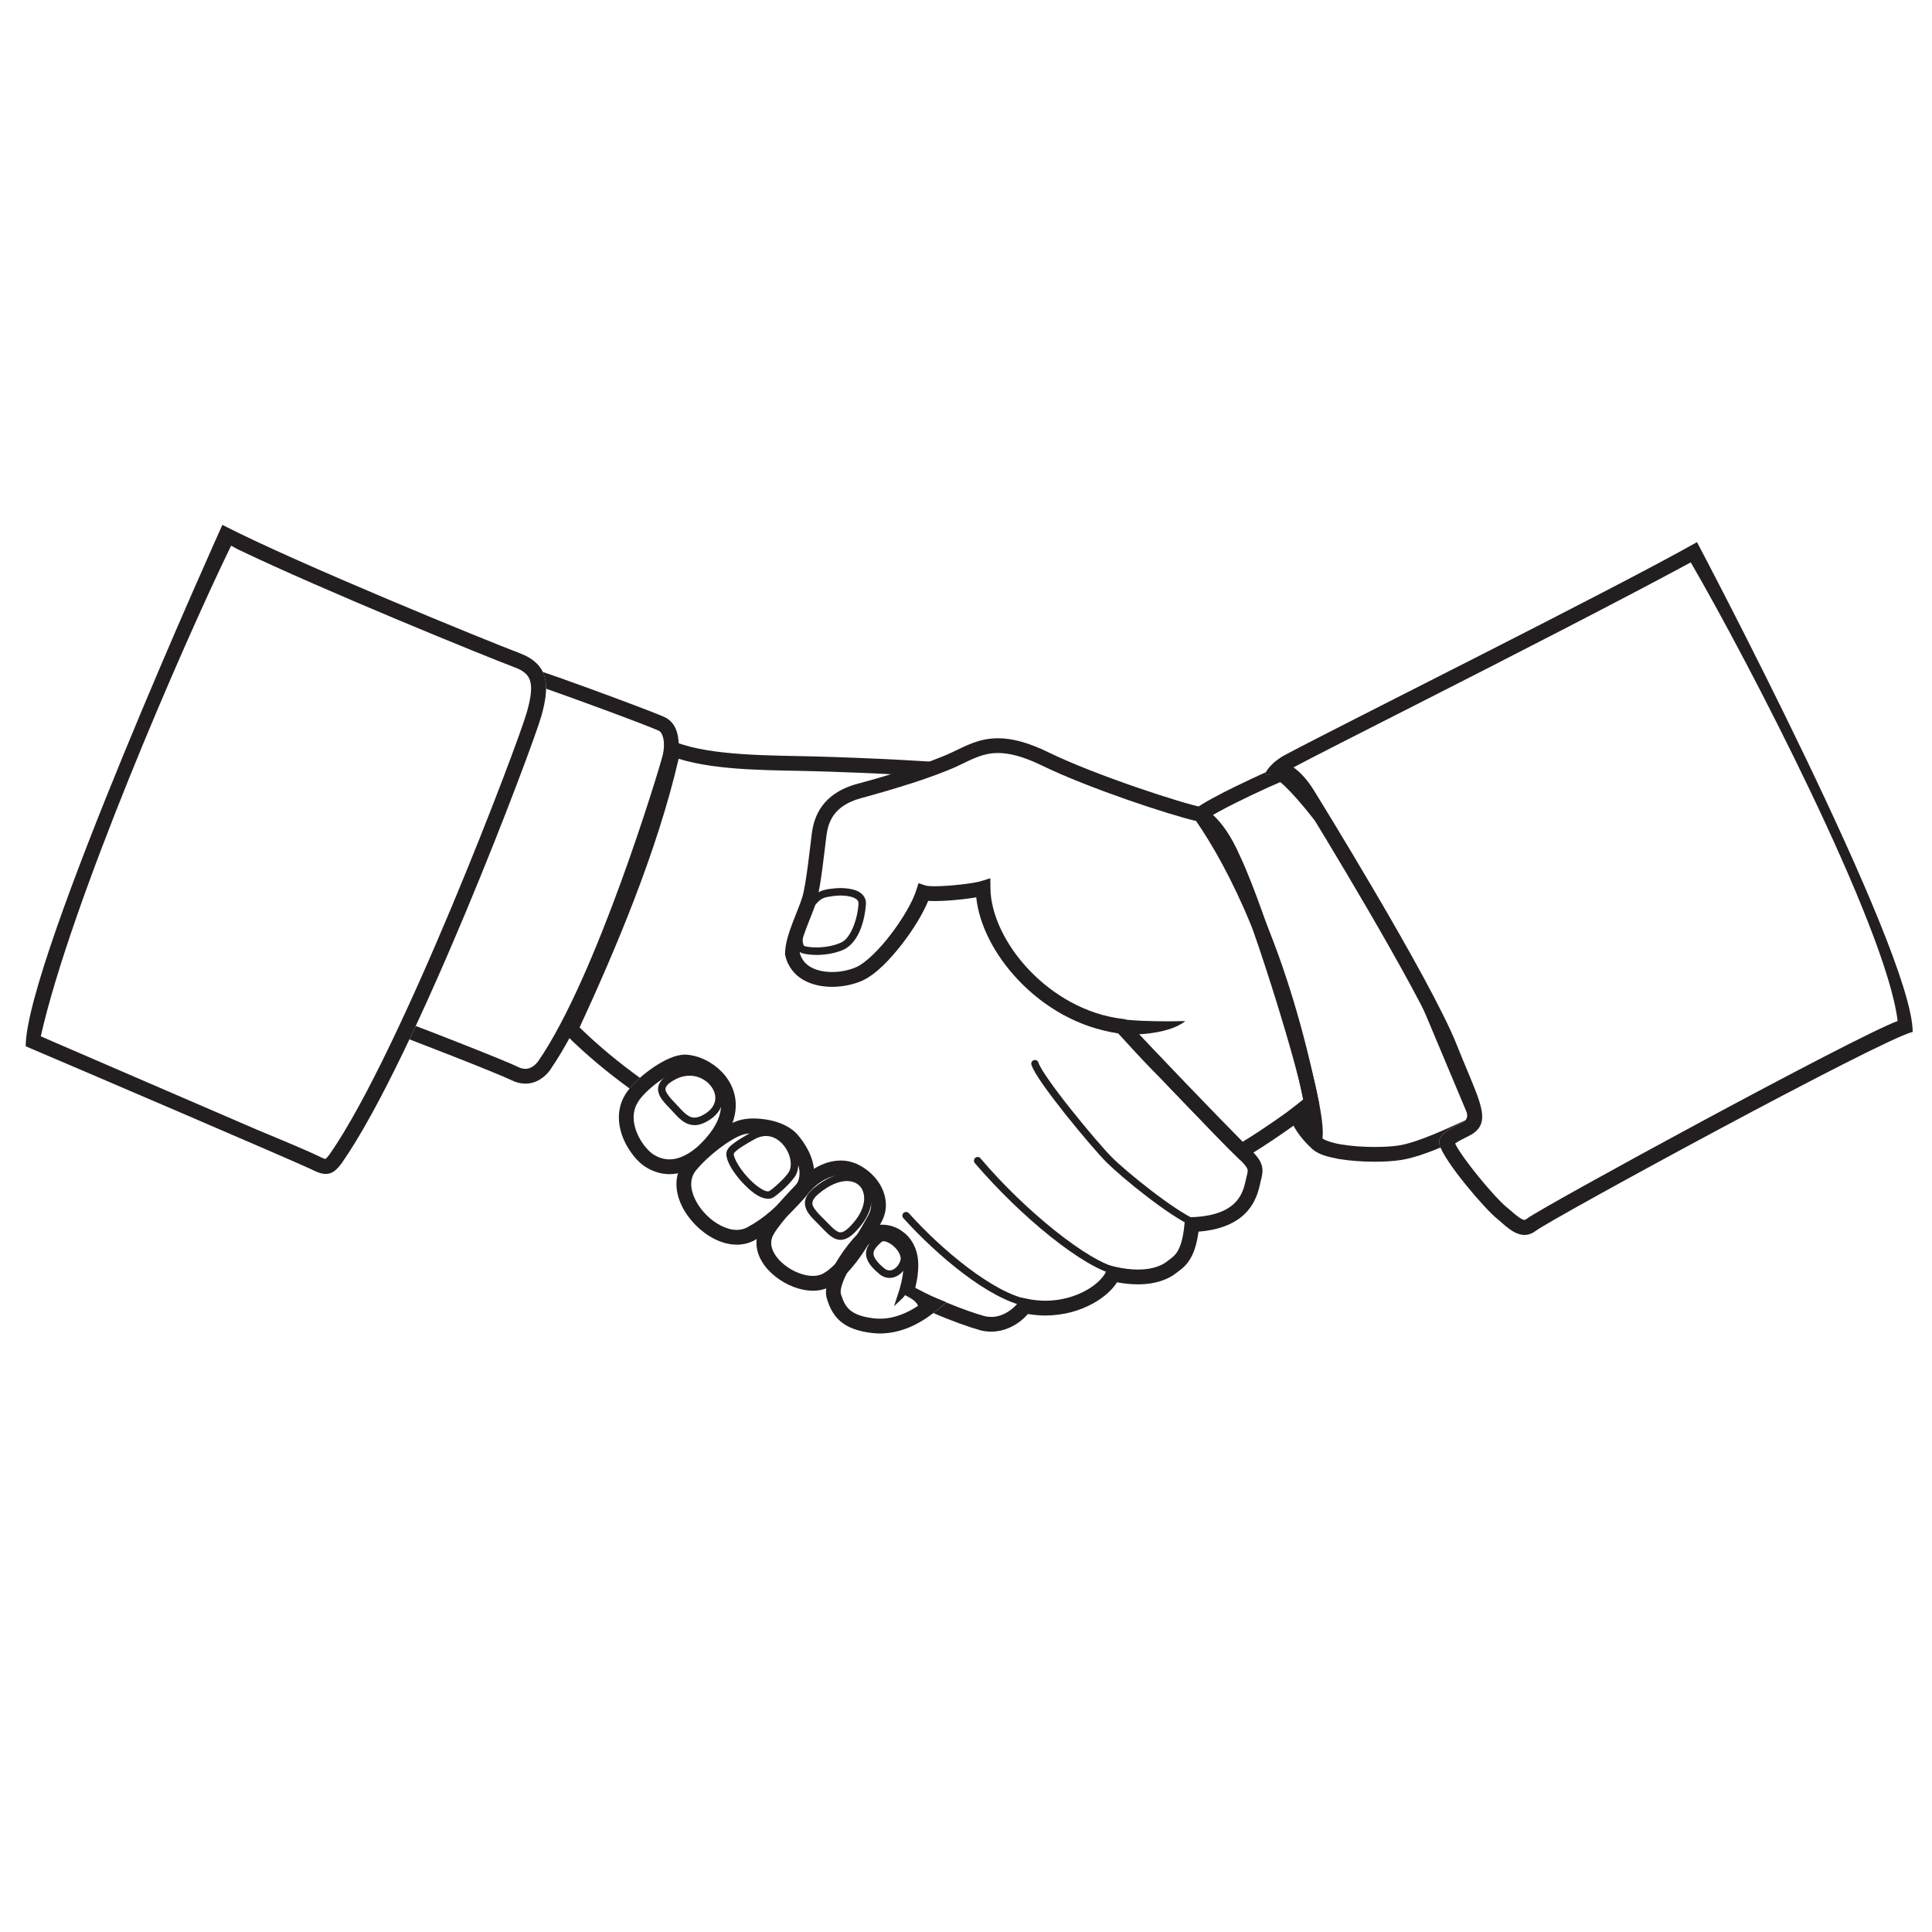
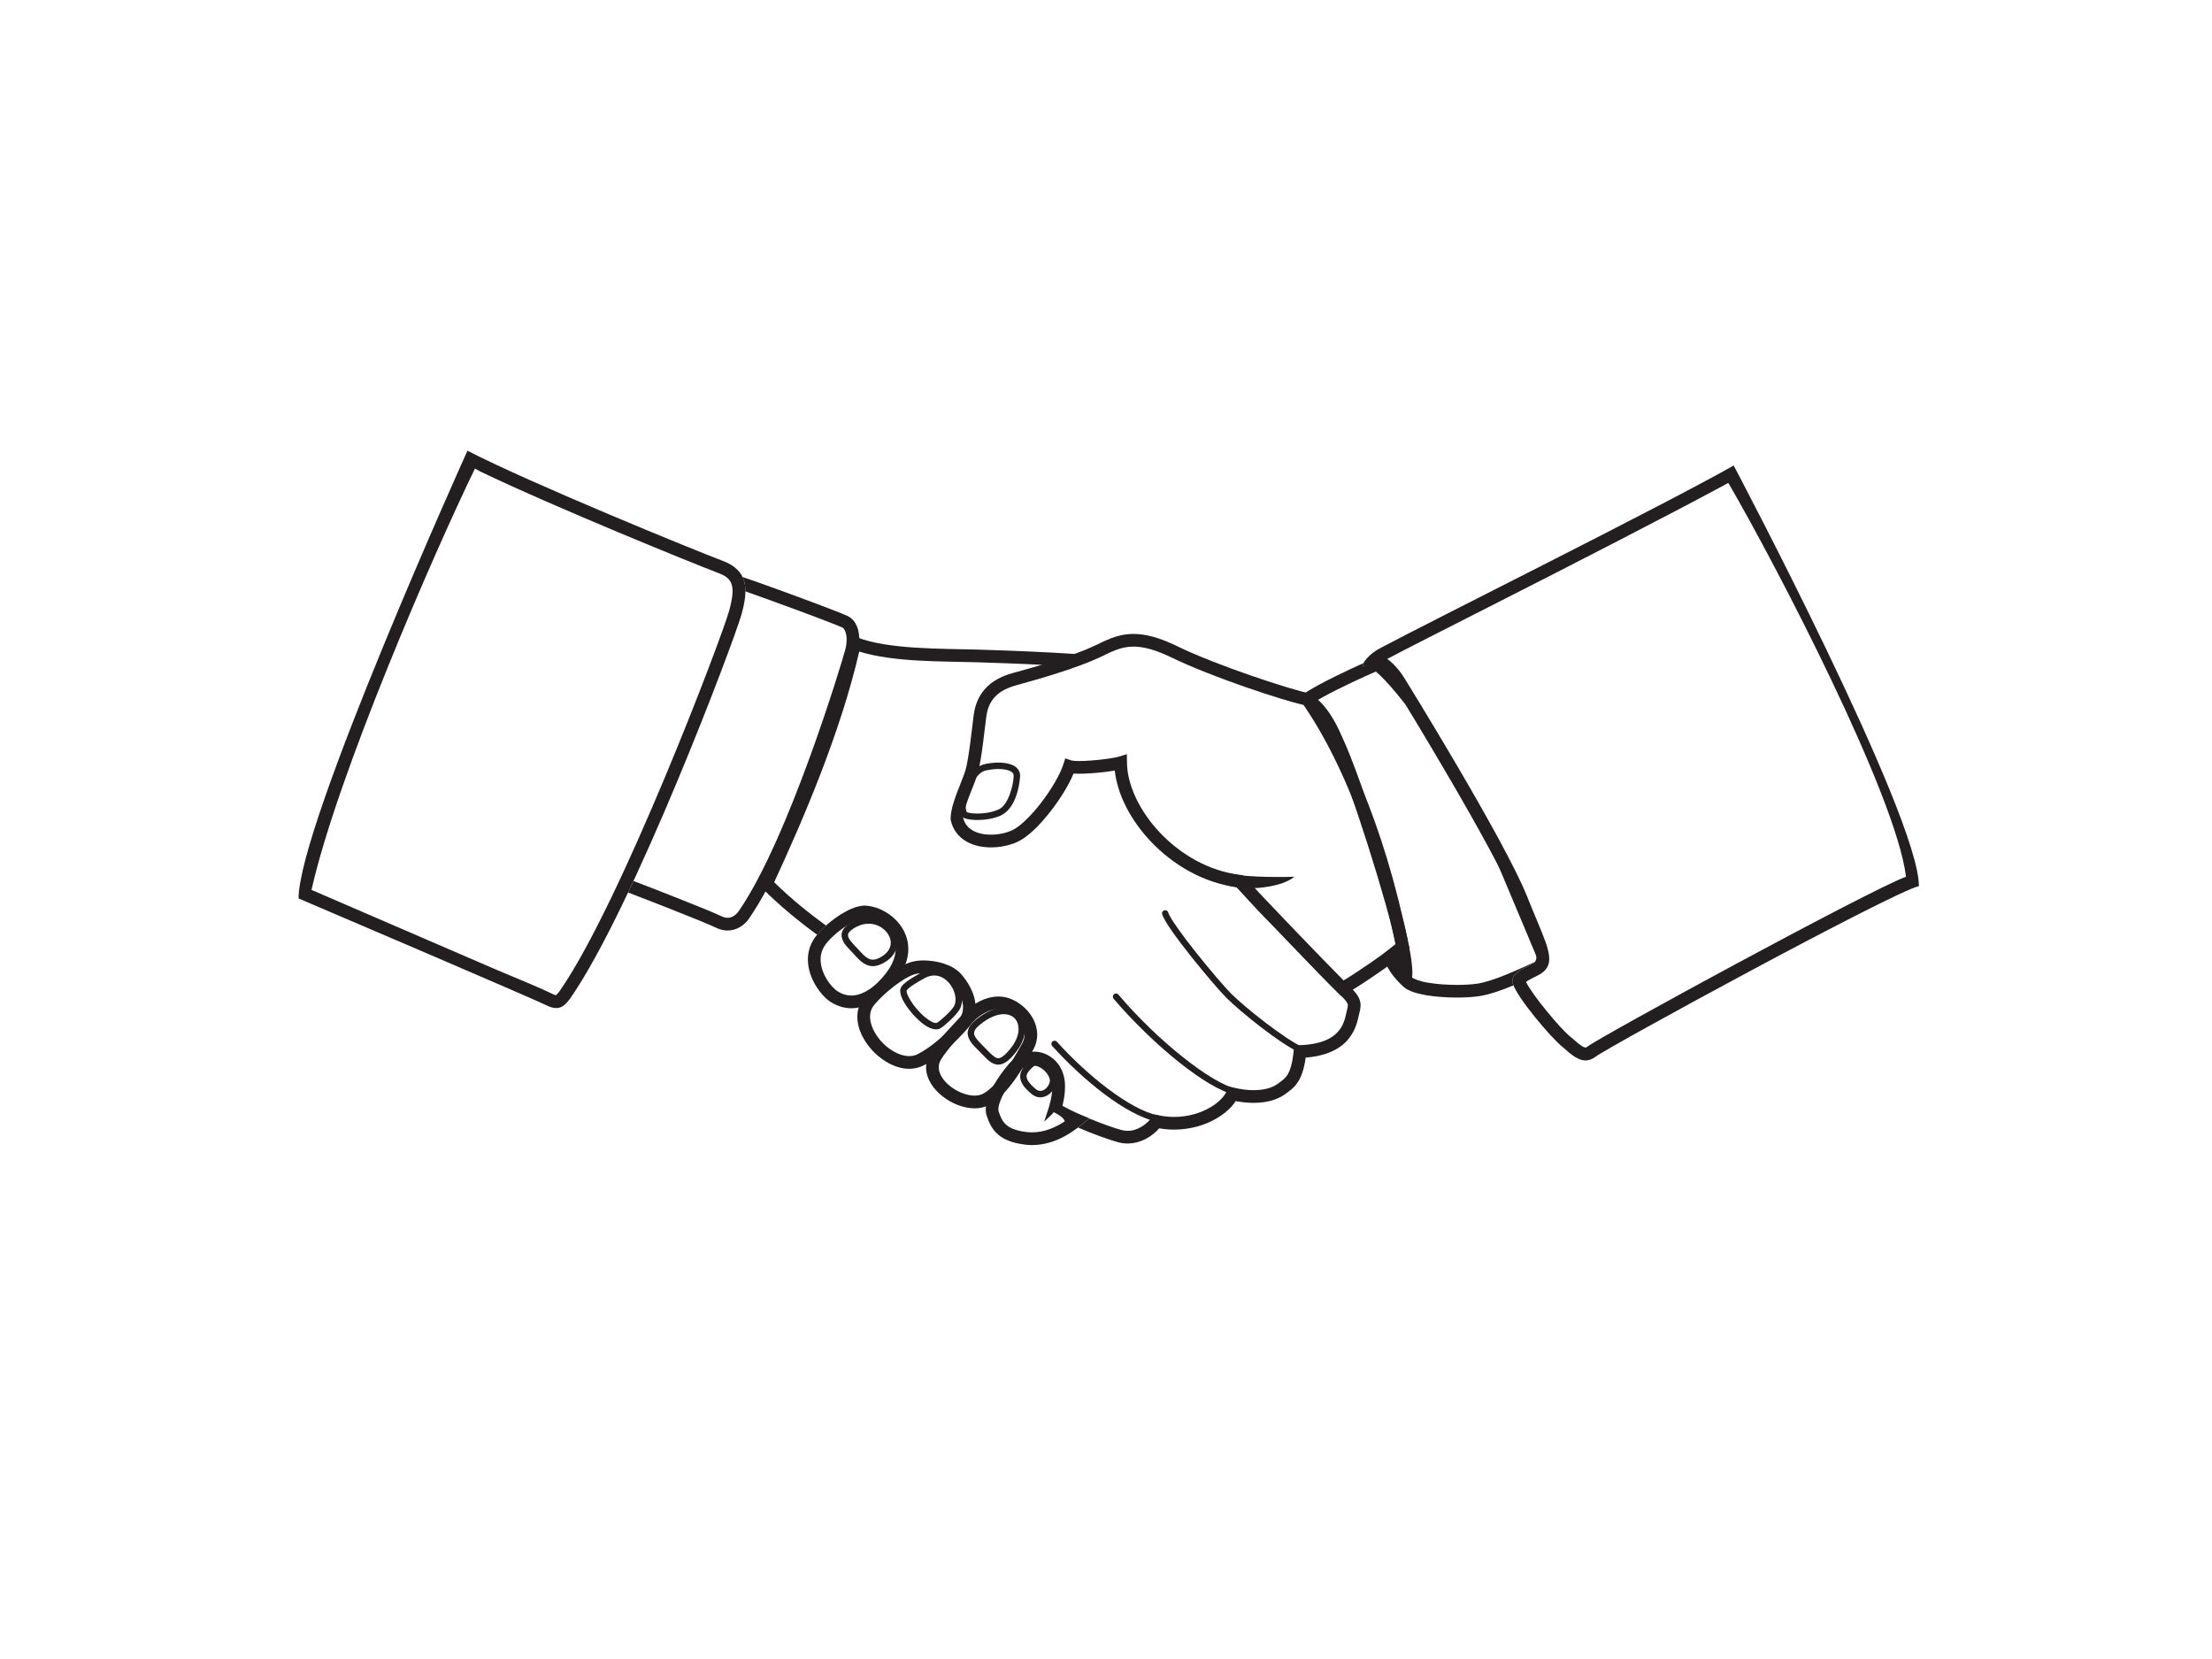
- <svg xmlns="http://www.w3.org/2000/svg" version="1.1" id="Layer_1" x="0px" y="0px" width="100px" height="100px" viewBox="0 0 100 100" enable-background="new 0 0 100 100" xml:space="preserve">
+ <svg xmlns="http://www.w3.org/2000/svg" version="1.1" id="Layer_1" x="0px" y="0px" width="100px" height="75px" viewBox="0 0 100 100" enable-background="new 0 0 100 100" xml:space="preserve">
  <g>
    <g>
      <path fill="none" d="M87.836,28.061c-4.401,2.487-18.365,9.437-21.234,10.968c-0.595,0.296-0.964,0.706-1.08,0.941    c-0.441,0.198-0.998,0.458-1.548,0.726c-0.439,0.214-0.873,0.436-1.236,0.635c-0.279,0.152-0.511,0.287-0.69,0.412    c-1.213-0.28-5.463-1.672-7.775-2.804c-1.073-0.522-1.903-0.729-2.613-0.729c-0.995,0-1.69,0.405-2.374,0.726    c-0.323,0.156-0.731,0.319-1.182,0.482c-0.426-0.027-0.874-0.055-1.334-0.08c-1.639-0.088-3.395-0.152-4.513-0.184    c-2.187-0.057-5.261-0.019-7.128-0.69c-0.02-0.52-0.176-1.055-0.682-1.326c-0.159-0.077-0.52-0.22-1.04-0.422    c-1.543-0.593-4.325-1.61-5.313-1.939c-0.2-0.413-0.579-0.741-1.214-0.979c-1.529-0.574-11.54-4.655-15.366-6.631    c0,0-10.179,22.526-10.179,26.989c1.658,0.702,14.131,6.039,14.897,6.421c0.766,0.384,1.083,0.129,1.466-0.382    c1.053-1.507,2.272-3.814,3.498-6.399c0.628,0.24,1.417,0.546,2.192,0.849c1.391,0.545,2.771,1.106,3.066,1.254    c0.249,0.126,0.5,0.188,0.74,0.188c0.001,0,0.001,0,0.002,0c0.557,0,0.986-0.32,1.261-0.677l0.006-0.009l0.006-0.01    c0.338-0.49,0.675-1.048,1.009-1.658c1.034,1.008,2.097,1.87,3.108,2.608c-0.042,0.053-0.083,0.104-0.119,0.156l0,0    c-0.307,0.422-0.434,0.894-0.433,1.339c0.001,0.588,0.208,1.131,0.473,1.57c0.268,0.441,0.584,0.784,0.893,0.983    c0.412,0.266,0.843,0.382,1.246,0.382c0.002,0,0.004,0,0.006,0c0.154-0.001,0.303-0.019,0.447-0.047    c-0.056,0.184-0.085,0.374-0.084,0.562c0.005,0.789,0.423,1.544,0.997,2.129c0.58,0.579,1.334,1.003,2.129,1.008    c0,0,0.001,0,0.002,0c0.307,0,0.618-0.069,0.905-0.223c0.04-0.022,0.08-0.048,0.121-0.069c-0.009,0.066-0.014,0.132-0.014,0.2    c0.007,0.713,0.443,1.316,0.993,1.751c0.555,0.434,1.253,0.72,1.929,0.724c0.234,0,0.467-0.037,0.688-0.122    c-0.008,0.062-0.01,0.123-0.01,0.184c0,0.119,0.013,0.244,0.052,0.362c0.13,0.416,0.316,0.829,0.688,1.152    c0.371,0.321,0.889,0.52,1.615,0.61c0.149,0.017,0.296,0.026,0.44,0.026c1.197-0.004,2.144-0.586,2.764-1.061    c0.93,0.409,1.879,0.741,2.442,0.897c0.187,0.047,0.377,0.069,0.555,0.069c0.824-0.009,1.49-0.447,1.898-0.914    c0.31,0.052,0.612,0.077,0.904,0.077c0.982-0.002,1.846-0.271,2.51-0.649c0.535-0.307,0.948-0.674,1.196-1.07    c0.4,0.075,0.761,0.106,1.087,0.106c0.945,0.001,1.578-0.278,1.937-0.556c0.178-0.14,0.479-0.315,0.726-0.698    c0.214-0.329,0.377-0.782,0.469-1.474c1.306-0.1,2.104-0.551,2.565-1.102c0.495-0.588,0.587-1.245,0.65-1.496    c0.046-0.185,0.093-0.349,0.096-0.555c0.004-0.213-0.076-0.439-0.214-0.634c-0.068-0.103-0.154-0.2-0.254-0.311    c0.586-0.356,1.387-0.895,2.074-1.387c0.21,0.401,0.541,0.813,0.97,1.211c0.336,0.292,0.809,0.408,1.382,0.517    c0.571,0.094,1.228,0.14,1.851,0.14c0.484,0,0.949-0.027,1.337-0.085c0.626-0.093,1.368-0.359,2.073-0.652    c0.403,0.98,2.346,3.229,2.925,3.686c0.455,0.363,1.194,1.246,2.007,0.625c0.813-0.624,17.88-9.91,19.504-10.293    C99,49.157,87.836,28.061,87.836,28.061z" />
    </g>
    <path fill="#231F20" d="M33.398,60.391c-0.308-0.199-0.625-0.542-0.893-0.983l0,0c-0.265-0.439-0.472-0.982-0.473-1.57l0,0   c-0.001-0.445,0.126-0.917,0.433-1.339l0,0l0,0c0.324-0.448,0.833-0.9,1.372-1.266l0,0c0.546-0.359,1.087-0.635,1.612-0.647l0,0   c0.014,0,0.036,0,0.053,0.002l0,0c0.569,0.03,1.183,0.287,1.689,0.73l0,0c0.502,0.44,0.892,1.094,0.892,1.885l0,0   c0,0.807-0.404,1.695-1.345,2.601l0,0c-0.469,0.449-1.188,0.963-2.088,0.97l0,0c-0.002,0-0.004,0-0.006,0l0,0   C34.241,60.772,33.81,60.656,33.398,60.391L33.398,60.391z M33.086,56.944c-0.21,0.292-0.288,0.588-0.289,0.893l0,0   c-0.001,0.402,0.151,0.824,0.363,1.179l0,0c0.209,0.349,0.486,0.628,0.651,0.732l0,0c0.301,0.189,0.574,0.26,0.839,0.261l0,0   c0.58,0.005,1.167-0.377,1.559-0.756l0,0c0.844-0.818,1.111-1.51,1.111-2.051l0,0c-0.001-0.532-0.257-0.977-0.635-1.311l0,0   c-0.374-0.334-0.868-0.53-1.227-0.541l0,0c0,0,0,0-0.009,0l0,0c-0.206-0.011-0.717,0.195-1.187,0.518l0,0   c-0.474,0.315-0.937,0.741-1.177,1.074l0,0l-0.31-0.22L33.086,56.944L33.086,56.944z" />
    <path fill="#231F20" d="M38.138,64.424c-0.794-0.005-1.549-0.429-2.129-1.008l0,0c-0.574-0.585-0.992-1.34-0.997-2.129l0,0   c-0.002-0.421,0.133-0.854,0.435-1.209l0,0c0.749-0.883,1.867-1.755,2.718-2.061l0,0c0.258-0.089,0.545-0.126,0.847-0.127l0,0   c0.797,0.013,1.703,0.232,2.241,0.807l0,0c0.398,0.453,0.883,1.187,0.892,2.041l0,0c0.004,0.418-0.139,0.868-0.479,1.244l0,0   c-0.837,0.934-1.601,1.669-2.622,2.219l0,0c-0.287,0.153-0.598,0.223-0.905,0.223l0,0C38.14,64.424,38.139,64.424,38.138,64.424   L38.138,64.424z M36.033,60.569c-0.179,0.217-0.253,0.449-0.255,0.718l0,0c-0.004,0.497,0.303,1.118,0.775,1.59l0,0   c0.469,0.477,1.084,0.787,1.586,0.782l0,0c0.195-0.002,0.376-0.042,0.546-0.136l0,0c0.907-0.488,1.594-1.138,2.413-2.05l0,0   c0.211-0.239,0.282-0.473,0.285-0.735l0,0c0.011-0.527-0.372-1.175-0.699-1.53l0,0c-0.249-0.305-1.037-0.563-1.67-0.551l0,0   c-0.237,0-0.452,0.032-0.596,0.084l0,0C37.801,58.944,36.674,59.791,36.033,60.569L36.033,60.569l-0.293-0.245L36.033,60.569   L36.033,60.569z" />
    <path fill="#231F20" d="M40.146,66.083c-0.55-0.435-0.986-1.038-0.993-1.751l0,0c-0.001-0.288,0.079-0.587,0.246-0.856l0,0l0,0   c0.487-0.803,1.421-1.754,2.059-2.429l0,0c0.536-0.557,1.269-0.974,2.061-0.979l0,0c0.263,0,0.531,0.051,0.788,0.16l0,0   c0.751,0.326,1.529,1.101,1.548,2.132l0,0c0,0.305-0.078,0.624-0.248,0.923l0,0c-0.619,1.092-1.47,2.636-2.632,3.307l0,0   c-0.278,0.153-0.588,0.218-0.898,0.218l0,0C41.397,66.803,40.701,66.517,40.146,66.083L40.146,66.083z M40.052,63.869   c-0.098,0.161-0.133,0.311-0.134,0.463l0,0c-0.007,0.368,0.261,0.809,0.7,1.148l0,0c0.43,0.343,1.006,0.563,1.457,0.561l0,0   c0.206,0,0.383-0.043,0.524-0.119l0,0c0.86-0.468,1.748-1.934,2.34-3.011l0,0c0.108-0.194,0.15-0.377,0.15-0.552l0,0   c0.018-0.58-0.557-1.215-1.083-1.428l0,0c-0.158-0.068-0.319-0.1-0.489-0.1l0,0c-0.505-0.006-1.085,0.299-1.507,0.742l0,0   C41.374,62.244,40.453,63.201,40.052,63.869L40.052,63.869l-0.328-0.197L40.052,63.869L40.052,63.869z" />
    <path fill="#231F20" d="M45.106,68.993c-0.726-0.091-1.244-0.289-1.615-0.61l0,0c-0.372-0.323-0.558-0.736-0.688-1.152l0,0   l0.364-0.114l0.364-0.118c0.116,0.367,0.243,0.617,0.46,0.806l0,0c0.22,0.189,0.569,0.352,1.206,0.428l0,0   c0.12,0.016,0.236,0.022,0.348,0.022l0,0c0.763,0.003,1.443-0.316,1.971-0.664l0,0c-0.093-0.283-0.493-0.453-0.667-0.554   l-0.114,0.138l-0.46,0.436l0.284-0.874c0.148-0.507,0.206-0.905,0.204-1.217l0,0c-0.012-0.737-0.27-0.984-0.533-1.183l0,0   c-0.158-0.114-0.366-0.185-0.582-0.185l0,0c-0.285,0.004-0.597,0.11-0.92,0.475l0,0c-0.279,0.32-0.596,0.748-0.832,1.17l0,0   c-0.239,0.416-0.389,0.841-0.383,1.072l0,0c0,0.058,0.007,0.099,0.018,0.13l0,0l-0.364,0.118l-0.364,0.114   c-0.039-0.118-0.052-0.243-0.052-0.362l0,0c0.003-0.481,0.214-0.966,0.48-1.446l0,0c0.269-0.478,0.61-0.941,0.924-1.301l0,0   c0.439-0.508,0.988-0.738,1.495-0.733l0,0c0.386,0,0.739,0.123,1.021,0.322l0,0c0.41,0.271,0.871,0.851,0.859,1.809l0,0   c-0.001,0.331-0.049,0.702-0.155,1.137l0,0c0.298,0.16,0.716,0.372,1.033,0.507l0,0l0.588,0.245l-0.493,0.403   c-0.608,0.492-1.632,1.205-2.958,1.209l0,0C45.402,69.02,45.256,69.01,45.106,68.993L45.106,68.993z" />
    <path fill="#231F20" d="M53.11,67.621c-1.943-0.396-4.563-2.595-6.354-4.571l0,0c-0.069-0.076-0.065-0.199,0.014-0.271l0,0   c0.079-0.069,0.199-0.063,0.27,0.014l0,0c1.746,1.945,4.39,4.117,6.143,4.452l0,0l0,0c0.105,0.021,0.173,0.123,0.153,0.224l0,0   c-0.019,0.094-0.1,0.156-0.188,0.156l0,0C53.137,67.625,53.123,67.624,53.11,67.621L53.11,67.621z" />
    <path fill="#231F20" d="M57.776,65.99c-1.685-0.351-4.935-3.002-7.319-5.788l0,0c-0.066-0.083-0.056-0.201,0.021-0.271l0,0   c0.084-0.07,0.203-0.06,0.271,0.022l0,0c2.32,2.745,5.636,5.385,7.1,5.662l0,0l0,0c0.106,0.021,0.172,0.119,0.151,0.226l0,0   c-0.017,0.093-0.099,0.152-0.187,0.152l0,0C57.801,65.994,57.79,65.992,57.776,65.99L57.776,65.99z" />
    <path fill="#231F20" d="M61.772,63.495c-1.261-0.545-3.697-2.537-4.488-3.323l0,0c-0.396-0.395-1.295-1.44-2.139-2.498l0,0   c-0.84-1.065-1.604-2.086-1.759-2.564l0,0c-0.031-0.1,0.025-0.208,0.128-0.238l0,0c0.101-0.028,0.206,0.026,0.237,0.129l0,0   c0.085,0.313,0.865,1.4,1.694,2.435l0,0c0.833,1.048,1.738,2.099,2.108,2.467l0,0c0.74,0.744,3.223,2.756,4.37,3.244l0,0l0,0   c0.098,0.044,0.144,0.152,0.1,0.251l0,0c-0.027,0.073-0.101,0.115-0.174,0.115l0,0C61.824,63.512,61.799,63.507,61.772,63.495   L61.772,63.495z" />
    <g>
      <path fill="#231F20" d="M34.73,57.435c-0.308-0.338-0.654-0.63-0.671-1.064l0,0c0.002-0.329,0.248-0.6,0.706-0.84l0,0l0,0    c0.313-0.168,0.63-0.24,0.93-0.24l0,0c0.947,0.004,1.712,0.725,1.721,1.537l0,0c0.003,0.404-0.21,0.819-0.658,1.115l0,0    c-0.296,0.196-0.56,0.295-0.81,0.295l0,0C35.378,58.224,35.065,57.783,34.73,57.435L34.73,57.435z M34.947,55.873    c-0.422,0.225-0.504,0.394-0.5,0.497l0,0c-0.019,0.163,0.236,0.464,0.565,0.799l0,0c0.355,0.387,0.62,0.688,0.935,0.678l0,0    c0.147,0,0.336-0.054,0.594-0.227l0,0c0.358-0.244,0.482-0.52,0.485-0.793l0,0c0-0.551-0.581-1.148-1.332-1.149l0,0    C35.458,55.678,35.206,55.735,34.947,55.873L34.947,55.873l-0.091-0.172L34.947,55.873L34.947,55.873z" />
    </g>
    <g>
      <path fill="#231F20" d="M38.372,61.152c-0.42-0.486-0.765-1.002-0.78-1.423l0,0c0-0.016,0-0.038,0.003-0.054l0,0    c0.054-0.286,0.28-0.416,0.521-0.599l0,0c0.245-0.168,0.53-0.324,0.724-0.438l0,0c0.273-0.154,0.548-0.229,0.807-0.229l0,0    c1.007,0.018,1.667,1.013,1.675,1.843l0,0c0,0.228-0.051,0.449-0.174,0.641l0,0l-0.162-0.106l0.162,0.106    c-0.265,0.394-0.865,0.924-1.122,1.087l0,0c-0.087,0.051-0.185,0.068-0.276,0.068l0,0C39.28,62.034,38.805,61.619,38.372,61.152    L38.372,61.152z M39.033,58.979c-0.34,0.184-0.949,0.546-1.041,0.714l0,0c-0.012,0.019-0.011,0.021-0.012,0.034l0,0l0,0.002    c-0.016,0.185,0.287,0.734,0.681,1.163l0,0c0.383,0.443,0.889,0.791,1.087,0.772l0,0c0.039-0.001,0.059-0.008,0.074-0.019l0,0    c0.17-0.094,0.81-0.661,0.997-0.963l0,0l0,0c0.075-0.114,0.112-0.262,0.112-0.43l0,0c0.001-0.314-0.138-0.694-0.375-0.977l0,0    c-0.236-0.287-0.554-0.477-0.912-0.477l0,0C39.458,58.801,39.255,58.85,39.033,58.979L39.033,58.979z" />
    </g>
    <g>
      <path fill="#231F20" d="M42.503,63.511c-0.364-0.396-0.82-0.713-0.842-1.232l0,0c0-0.277,0.164-0.541,0.477-0.797l0,0l0,0    c0.616-0.511,1.198-0.737,1.701-0.737l0,0c0.375-0.002,0.701,0.13,0.929,0.364l0,0c0.228,0.231,0.35,0.56,0.35,0.918l0,0    c0,0.437-0.175,0.925-0.554,1.4l0,0c-0.397,0.495-0.702,0.741-1.058,0.749l0,0C43.09,64.16,42.837,63.848,42.503,63.511    L42.503,63.511z M42.383,61.78c-0.27,0.224-0.333,0.383-0.333,0.498l0,0c-0.022,0.222,0.328,0.559,0.732,0.962l0,0    c0.335,0.358,0.571,0.561,0.724,0.545l0,0c0.132,0.008,0.377-0.124,0.753-0.6l0,0c0.335-0.425,0.471-0.83,0.471-1.159l0,0    c-0.01-0.541-0.329-0.886-0.891-0.896l0,0C43.457,61.13,42.95,61.31,42.383,61.78L42.383,61.78l-0.122-0.149L42.383,61.78    L42.383,61.78z" />
    </g>
    <g>
      <path fill="#231F20" d="M45.533,65.957l0.122-0.149L45.533,65.957c-0.483-0.393-0.706-0.729-0.708-1.073l0,0    c0.006-0.403,0.292-0.662,0.549-0.895l0,0c0.102-0.092,0.235-0.13,0.359-0.13l0,0c0.573,0.033,1.238,0.62,1.274,1.285l0,0    c0,0.072-0.012,0.147-0.034,0.222l0,0c-0.137,0.43-0.492,0.773-0.931,0.78l0,0C45.867,66.146,45.688,66.084,45.533,65.957    L45.533,65.957z M46.042,65.756c0.208,0.007,0.468-0.201,0.559-0.505l0,0c0.011-0.034,0.016-0.067,0.018-0.106l0,0    c0.003-0.173-0.126-0.415-0.318-0.599l0,0c-0.19-0.185-0.438-0.303-0.567-0.299l0,0c-0.053,0.001-0.078,0.012-0.1,0.031l0,0    c-0.262,0.226-0.428,0.431-0.421,0.605l0,0c-0.004,0.15,0.115,0.405,0.565,0.772l0,0l0,0    C45.87,65.729,45.955,65.756,46.042,65.756L46.042,65.756z" />
    </g>
    <g>
      <path fill="#231F20" d="M11.51,27.168c3.827,1.976,13.837,6.057,15.366,6.631c1.531,0.573,1.595,1.658,1.148,3.252    c-0.445,1.593-6.503,17.662-10.33,23.145c-0.255,0.34-0.481,0.568-0.831,0.568c-0.175,0-0.38-0.058-0.636-0.187    c-0.766-0.382-13.239-5.719-14.897-6.421C1.332,49.694,11.51,27.168,11.51,27.168 M11.963,28.243    C9.457,33.396,3.662,46.746,2.11,53.641c0.346,0.146,10.827,4.681,11.194,4.834c1.39,0.577,2.705,1.125,3.272,1.409    c0.16,0.082,0.242,0.099,0.274,0.103c0.027-0.02,0.089-0.079,0.215-0.244c3.697-5.309,9.748-21.243,10.211-22.901    c0.451-1.608,0.171-1.999-0.672-2.314c-1.332-0.5-9.856-3.961-14.32-6.107L11.963,28.243z" />
    </g>
    <path fill="#231F20" d="M63.988,59.846c-0.946-0.931-4.639-4.756-6.12-6.367l0,0c-2.039-0.283-3.844-1.363-5.158-2.748l0,0   c-1.213-1.278-2.021-2.818-2.181-4.285l0,0c-0.202,0.035-0.437,0.067-0.692,0.098l0,0c-0.487,0.054-1.024,0.095-1.456,0.095l0,0   c-0.123-0.001-0.234-0.003-0.339-0.01l0,0c-0.274,0.672-0.766,1.471-1.331,2.208l0,0c-0.66,0.853-1.384,1.603-2.081,1.923l0,0   c-0.458,0.202-1.009,0.317-1.562,0.318l0,0c-0.512-0.001-1.034-0.101-1.482-0.355l0,0c-0.447-0.252-0.814-0.688-0.942-1.273l0,0   l-0.01-0.042v-0.041c0.004-0.52,0.188-1.065,0.386-1.594l0,0c0.198-0.526,0.418-1.031,0.513-1.359l0,0   c0.196-0.664,0.396-2.569,0.489-3.292l0,0c0.053-0.387,0.169-0.904,0.52-1.39l0,0c0.35-0.488,0.938-0.921,1.832-1.16l0,0   c1.545-0.415,3.75-1.083,4.908-1.634l0,0c0.685-0.321,1.38-0.726,2.375-0.726l0,0c0.71,0,1.54,0.206,2.613,0.729l0,0   c2.427,1.188,6.996,2.666,7.937,2.836l0,0l0.154,0.03l0.089,0.127c1.819,2.601,4.258,7.43,5.8,15.064l0,0l0.042,0.215l-0.16,0.144   c-0.695,0.621-2.831,2.079-3.69,2.556l0,0l-0.249,0.137L63.988,59.846L63.988,59.846z M51.265,45.973   c0.011,1.331,0.76,2.929,2,4.231l0,0c1.239,1.305,2.952,2.309,4.837,2.534l0,0l0.142,0.018l0.095,0.104   c1.309,1.426,4.78,5.03,5.982,6.237l0,0c0.832-0.498,2.46-1.615,3.136-2.171l0,0C65.958,49.635,63.635,45,61.909,42.494l0,0   c-1.317-0.299-5.537-1.684-7.974-2.868l0,0c-1.007-0.49-1.721-0.651-2.277-0.65l0,0c-0.774-0.001-1.317,0.306-2.046,0.652l0,0   c-1.262,0.596-3.466,1.258-5.036,1.682l0,0c-0.763,0.207-1.167,0.532-1.414,0.869l0,0c-0.246,0.339-0.337,0.715-0.381,1.044l0,0   c-0.098,0.713-0.279,2.586-0.514,3.403l0,0c-0.122,0.414-0.344,0.912-0.532,1.415l0,0c-0.184,0.478-0.328,0.96-0.338,1.279l0,0   c0.094,0.353,0.285,0.573,0.569,0.738l0,0c0.292,0.169,0.688,0.255,1.101,0.253l0,0c0.445,0.002,0.906-0.099,1.251-0.253l0,0   c0.452-0.189,1.179-0.89,1.785-1.688l0,0c0.613-0.797,1.143-1.709,1.321-2.287l0,0l0.118-0.37l0.368,0.123   c0.021,0.012,0.228,0.039,0.469,0.036l0,0c0.384,0,0.903-0.038,1.37-0.091l0,0c0.457-0.052,0.885-0.126,1.018-0.17l0,0l0.491-0.152   L51.265,45.973L51.265,45.973z" />
    <path fill="#231F20" d="M57.231,53.347l0.171-0.721c1.038,0.317,3.953,0.223,3.953,0.223c-0.766,0.621-2.289,0.692-2.618,0.692l0,0   c-0.005,0-0.009,0-0.013,0l0,0C58.249,53.541,57.814,53.493,57.231,53.347L57.231,53.347z M57.231,53.347L57.231,53.347   L57.231,53.347L57.231,53.347L57.231,53.347L57.231,53.347z" />
    <g>
      <path fill="#231F20" d="M41.51,49.335c-0.308-0.124-0.346-0.432-0.355-0.75l0,0c0.001-0.523,0.189-1.228,0.588-1.794l0,0l0,0    c0.451-0.67,0.887-0.749,1.352-0.798l0,0c0.113-0.016,0.256-0.027,0.406-0.027l0,0c0.266,0.001,0.566,0.03,0.825,0.133l0,0    c0.253,0.095,0.5,0.32,0.497,0.655l0,0c0,0.012,0,0.021-0.001,0.04l0,0c-0.047,0.671-0.294,1.956-1.169,2.366l0,0    c-0.449,0.196-0.959,0.266-1.393,0.268l0,0C41.963,49.425,41.704,49.393,41.51,49.335L41.51,49.335z M42.259,49.038    c0.39,0,0.857-0.067,1.238-0.235l0,0c0.593-0.224,0.92-1.427,0.937-2.021l0,0c0-0.013,0-0.022,0-0.029l0,0    c-0.004-0.14-0.072-0.211-0.255-0.294l0,0c-0.18-0.074-0.441-0.106-0.678-0.106l0,0c-0.132,0-0.257,0.011-0.355,0.024l0,0    c-0.492,0.077-0.648,0.046-1.085,0.637l0,0l-0.16-0.111l0.158,0.111c-0.344,0.484-0.519,1.142-0.518,1.571l0,0    c0,0.134,0.019,0.246,0.045,0.31l0,0c0.025,0.07,0.038,0.07,0.038,0.068l0,0C41.762,49.008,41.994,49.038,42.259,49.038    L42.259,49.038z" />
    </g>
    <path fill="#231F20" d="M68.223,56.861c0.148,0.625,0.459,2.37,0.015,2.449c-0.448,0.08-1.125-1.248-0.967-1.536   C67.433,57.486,68.223,56.861,68.223,56.861z" />
    <g>
      <path fill="#231F20" d="M87.836,28.061c0,0,11.164,21.096,11.164,25.351c-1.624,0.383-18.69,9.669-19.504,10.293    c-0.202,0.152-0.399,0.215-0.587,0.215c-0.576,0-1.079-0.566-1.42-0.84c-0.609-0.478-2.709-2.924-2.975-3.814    c-0.157-0.535,0.582-0.871,1.156-1.157c0.574-0.288,0.236-0.671-1.007-3.777c-1.244-3.109-6.598-11.86-7.314-13.008    c-0.604-0.964-1.14-1.22-1.606-1.22c-0.088,0-0.175,0.01-0.259,0.025c-0.046-0.144,0.351-0.717,1.117-1.099    C69.471,37.498,83.435,30.548,87.836,28.061 M87.513,29.109c-3.273,1.775-9.543,4.995-14.333,7.424    c-2.796,1.419-5.213,2.645-6.215,3.179l-0.009,0.005l-0.007,0.003c0.376,0.264,0.729,0.659,1.06,1.19    c0.058,0.095,6.009,9.708,7.376,13.13c0.252,0.632,0.469,1.148,0.647,1.576c0.727,1.752,1.089,2.633-0.012,3.185l-0.095,0.047    c-0.169,0.084-0.457,0.226-0.609,0.339c0.373,0.785,2.095,2.842,2.653,3.284c0.077,0.061,0.161,0.135,0.254,0.215    c0.18,0.159,0.519,0.456,0.686,0.456c0.035,0,0.084-0.03,0.115-0.059c0.835-0.634,16.965-9.414,19.197-10.237    C97.643,47.977,90.374,34.021,87.513,29.109L87.513,29.109z" />
    </g>
    <path fill="#231F20" d="M50.884,45.977c-0.138,0.043-0.391,0.09-0.691,0.133c0.238,0.103,0.481,0.215,0.727,0.34   C50.901,46.292,50.887,46.133,50.884,45.977z M47.376,66.655c0.01,0.006,0.021,0.012,0.032,0.018   C47.397,66.667,47.388,66.661,47.376,66.655L47.376,66.655z M65.132,59.962c-0.126-0.179-0.296-0.362-0.532-0.589   c-0.128,0.08-0.246,0.15-0.344,0.201c-0.955-0.941-4.796-4.926-6.199-6.453c-0.192-0.024-0.38-0.063-0.568-0.101   c0.82,0.938,1.57,1.767,2.082,2.283c1.27,1.269,3.589,3.763,4.423,4.549c0.269,0.249,0.43,0.428,0.506,0.539   c0.078,0.122,0.077,0.145,0.08,0.204c0.002,0.061-0.022,0.179-0.072,0.37c-0.076,0.321-0.147,0.779-0.492,1.188   c-0.343,0.399-0.97,0.798-2.337,0.848l-0.336,0.012L61.31,63.35c-0.075,0.811-0.233,1.223-0.385,1.455s-0.313,0.328-0.551,0.508   c-0.221,0.168-0.674,0.399-1.471,0.399c-0.336,0-0.738-0.041-1.206-0.149l-0.324-0.076l-0.118,0.31   c-0.093,0.256-0.455,0.667-1.012,0.978c-0.556,0.316-1.294,0.55-2.133,0.55c-0.313,0-0.642-0.034-0.979-0.106l-0.247-0.048   l-0.146,0.204c-0.257,0.37-0.837,0.799-1.431,0.788c-0.118,0-0.234-0.012-0.359-0.045c-0.436-0.115-1.186-0.381-1.96-0.699   l-0.484,0.394c-0.06,0.047-0.126,0.1-0.193,0.148c0.93,0.409,1.879,0.741,2.442,0.897c0.187,0.047,0.377,0.069,0.555,0.069   c0.824-0.009,1.49-0.447,1.898-0.914c0.31,0.052,0.612,0.077,0.904,0.077c0.982-0.002,1.846-0.271,2.51-0.649   c0.535-0.307,0.948-0.674,1.196-1.07c0.4,0.075,0.761,0.106,1.087,0.106c0.945,0.001,1.578-0.278,1.937-0.556   c0.178-0.14,0.479-0.315,0.726-0.698c0.213-0.329,0.377-0.782,0.469-1.474c1.306-0.1,2.104-0.551,2.564-1.102   c0.496-0.588,0.588-1.245,0.651-1.496c0.046-0.185,0.093-0.349,0.096-0.555C65.35,60.383,65.27,60.156,65.132,59.962z    M46.768,39.339c-1.64-0.088-3.395-0.152-4.513-0.184c-2.24-0.059-5.417-0.014-7.269-0.739l-0.417-0.162l-0.095,0.436   c-1.087,4.969-3.42,10.405-5.282,14.411l-0.113,0.244l0.189,0.188c1.098,1.096,2.241,2.024,3.321,2.811   c0.154-0.188,0.332-0.375,0.534-0.554c-1.017-0.737-2.089-1.6-3.124-2.61c1.798-3.891,4.005-9.055,5.127-13.906   c2.091,0.65,5.026,0.581,7.107,0.646c1.111,0.032,2.862,0.096,4.492,0.184c0.165,0.009,0.326,0.018,0.487,0.027   c0.646-0.212,1.266-0.432,1.78-0.647C48.335,39.43,47.567,39.382,46.768,39.339z" />
    <path fill="#231F20" d="M34.444,37.139c-0.159-0.077-0.52-0.22-1.04-0.422c-1.543-0.593-4.325-1.61-5.313-1.938   c0.123,0.255,0.175,0.544,0.173,0.868c0.74,0.258,1.917,0.684,3.026,1.094c0.677,0.25,1.329,0.494,1.84,0.692   c0.506,0.193,0.892,0.35,0.972,0.391c0.117,0.04,0.269,0.315,0.264,0.737c0,0.19-0.027,0.396-0.081,0.593   c-0.173,0.677-3.4,11.406-6.44,15.793c-0.19,0.239-0.408,0.377-0.652,0.375c-0.111,0-0.241-0.025-0.4-0.105   c-0.376-0.187-1.721-0.728-3.127-1.281c-0.76-0.301-1.524-0.595-2.148-0.832c-0.108,0.233-0.216,0.464-0.326,0.692   c0.628,0.24,1.417,0.548,2.193,0.851c1.391,0.545,2.771,1.106,3.066,1.254c0.249,0.126,0.5,0.188,0.74,0.188   c0.001,0,0.001,0,0.002,0c0.557,0,0.986-0.32,1.261-0.677l0.006-0.009l0.006-0.01c3.174-4.606,6.351-15.287,6.558-16.042   c0.069-0.259,0.105-0.526,0.105-0.789C35.126,38.012,34.981,37.427,34.444,37.139z" />
    <path fill="#231F20" d="M71.154,59.367c-0.584,0-1.208-0.044-1.722-0.13c-0.511-0.08-0.92-0.24-0.996-0.328   c-0.424-0.38-0.726-0.805-0.863-1.11c0.539-0.426,0.539-0.426,0.539-0.426l0.173-0.138l-0.03-0.218   c-0.294-1.945-2.763-9.915-4.033-12.622c-0.505-1.166-0.995-1.808-1.438-2.214c0.099-0.057,0.206-0.117,0.321-0.18   c0.944-0.518,2.457-1.223,3.16-1.52c0.298,0.239,0.761,0.728,1.253,1.323c0.184,0.223,0.378,0.463,0.573,0.711   c-0.355-0.574-0.554-1.204-0.674-1.4c-0.719-1.148-1.407-1.084-1.933-0.988c-0.011-0.033,0.004-0.089,0.037-0.158   c-0.441,0.198-0.998,0.458-1.548,0.726c-0.44,0.214-0.873,0.436-1.236,0.635c-0.367,0.201-0.655,0.371-0.845,0.527l-0.38,0.317   l0.403,0.289c0.45,0.324,0.948,0.757,1.607,2.247c1.176,2.47,3.544,10.082,3.937,12.199c-0.107,0.088-0.283,0.227-0.569,0.45   l-0.19,0.15l0.053,0.235c0.134,0.562,0.556,1.159,1.169,1.729c0.336,0.292,0.809,0.408,1.382,0.517   c0.571,0.094,1.228,0.14,1.851,0.14c0.484,0,0.949-0.027,1.337-0.085c0.626-0.093,1.37-0.359,2.075-0.652   c-0.019-0.043-0.038-0.091-0.052-0.129c-0.157-0.535,0.582-0.871,1.156-1.157c0.076-0.038,0.137-0.077,0.184-0.126   c-0.979,0.447-2.507,1.169-3.476,1.311C72.043,59.342,71.611,59.367,71.154,59.367z M74.763,54.331   c-0.287-0.717-0.801-1.736-1.424-2.894l2.626,6.252C75.973,57.263,75.591,56.404,74.763,54.331z" />
  </g>
</svg>
